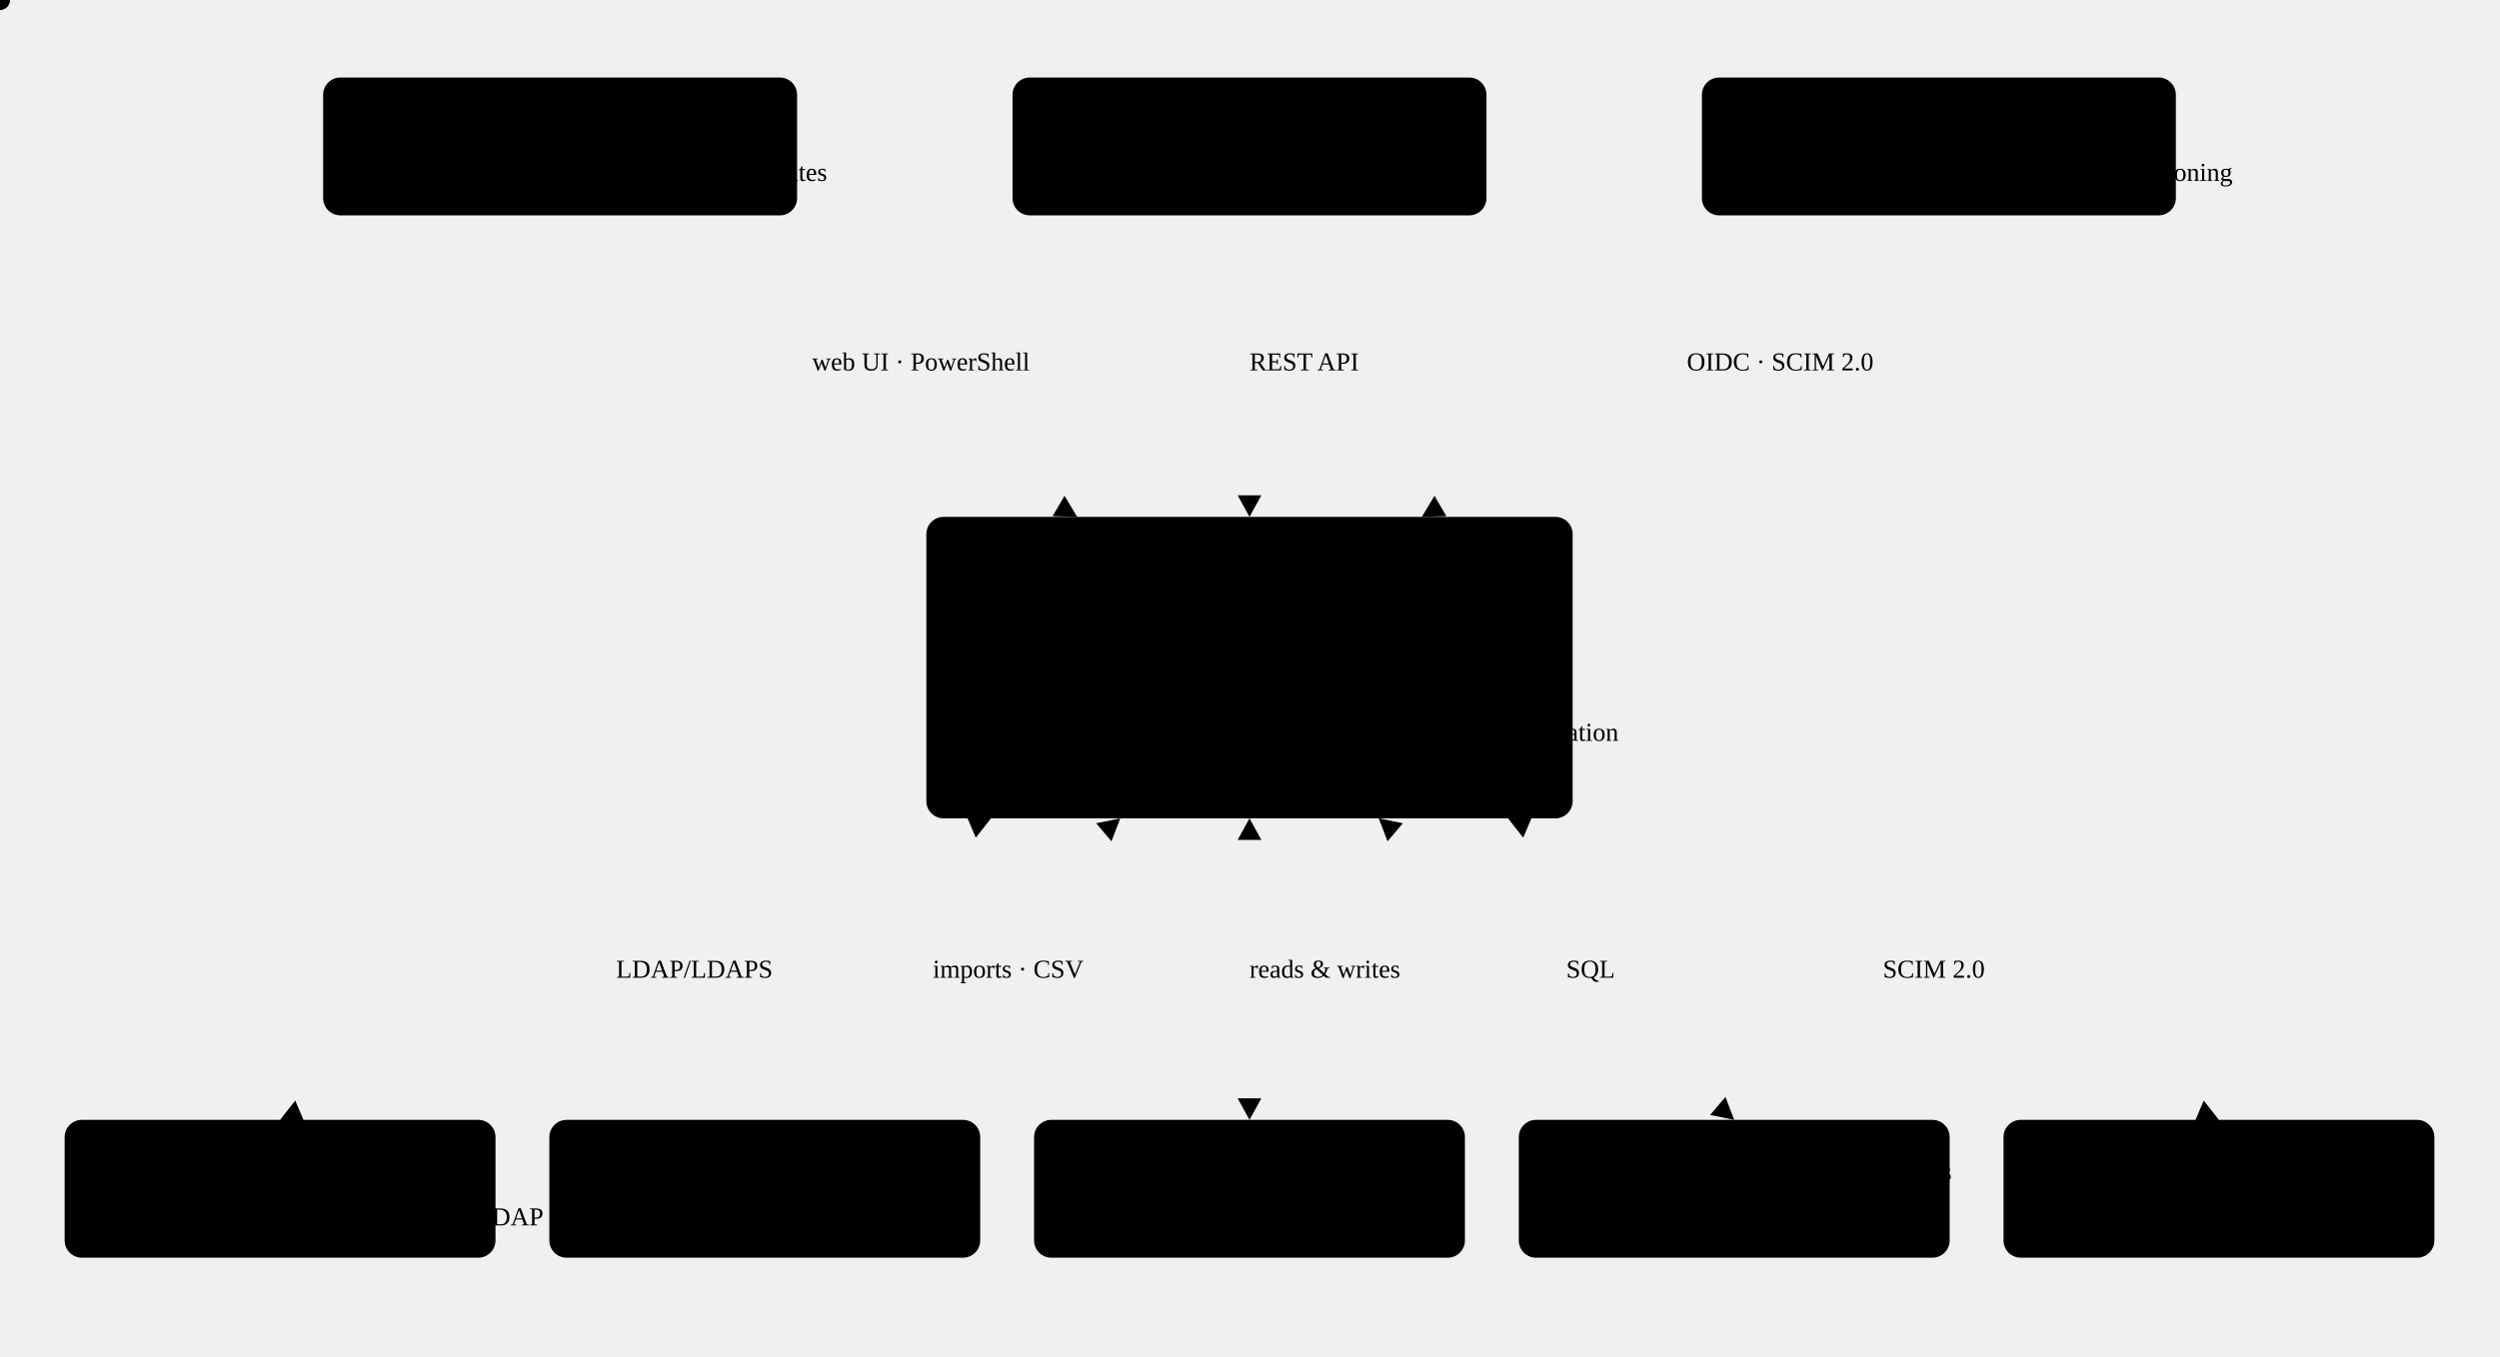
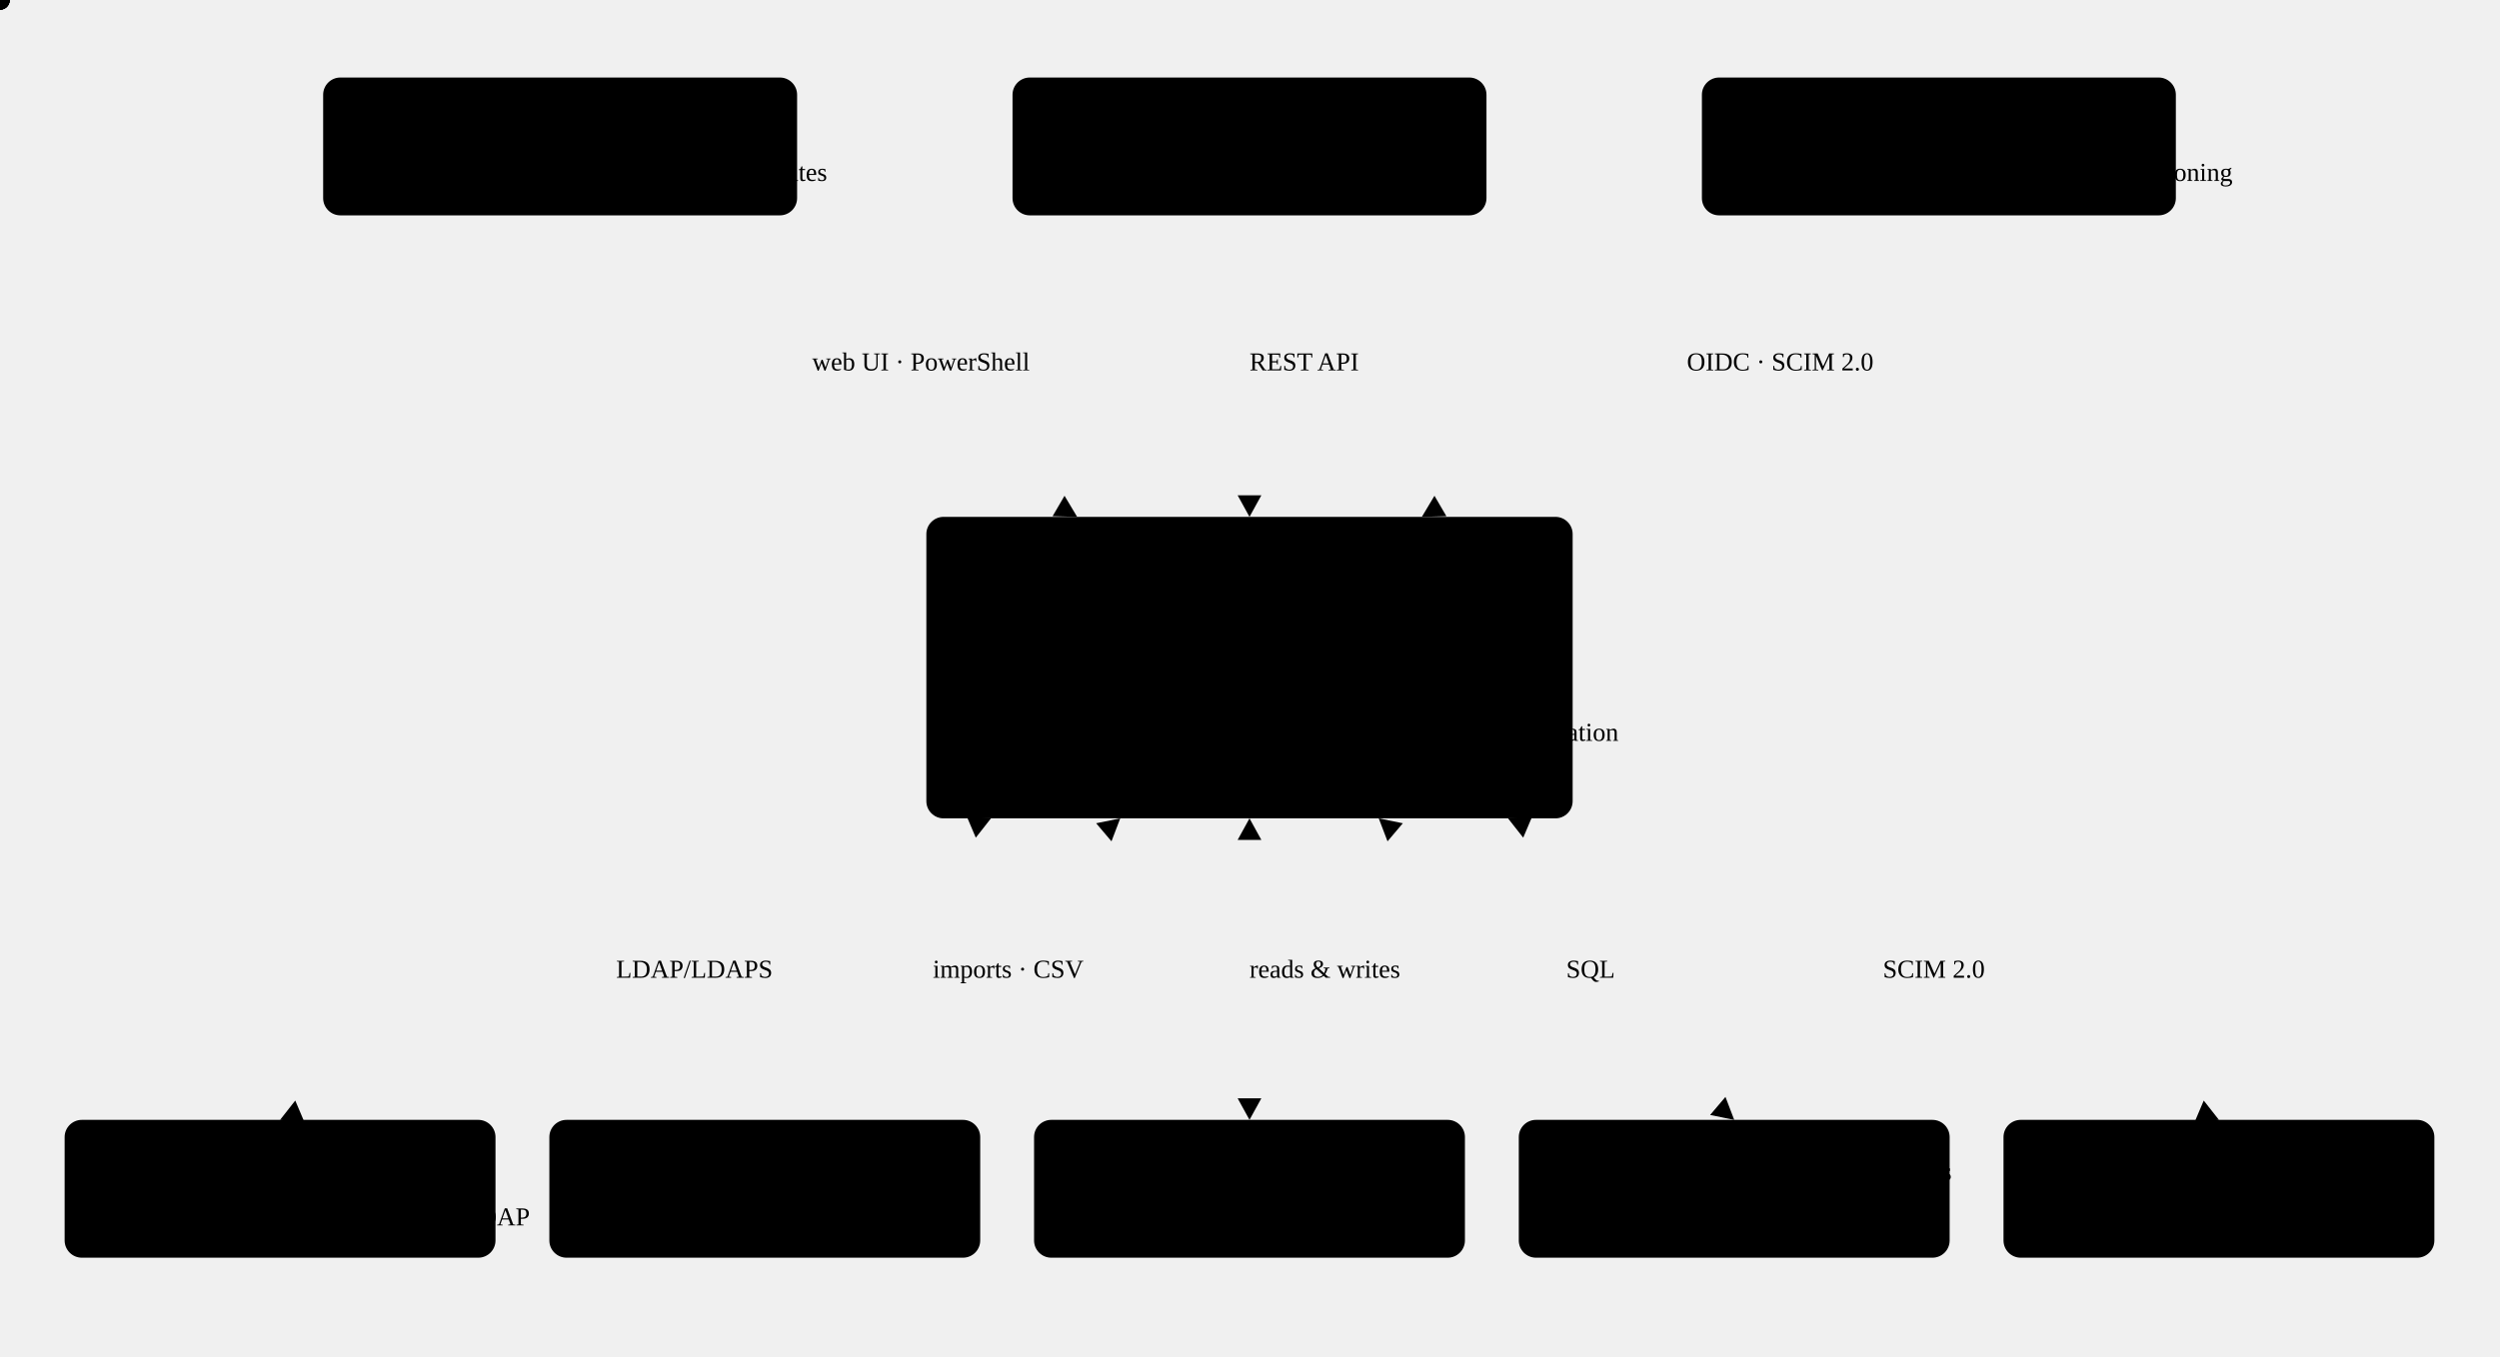
<svg xmlns="http://www.w3.org/2000/svg" class="jim-diagram" viewBox="0 0 1160 630" role="img" aria-labelledby="jimdg-sc-title jimdg-sc-desc">
  <defs>
    <mask id="jimdg-sc-labelcut" maskUnits="userSpaceOnUse" x="0" y="0" width="1160" height="630">
      <rect x="0" y="0" width="1160" height="630" fill="#ffffff" />
      <rect x="313.2" y="158" width="127.7" height="19" rx="3" fill="#000000" />
      <rect x="547.4" y="158" width="65.1" height="19" rx="3" fill="#000000" />
      <rect x="730.1" y="158" width="105.9" height="19" rx="3" fill="#000000" />
      <rect x="242.5" y="440" width="87.1" height="19" rx="3" fill="#000000" />
      <rect x="387.5" y="440" width="91.4" height="19" rx="3" fill="#000000" />
      <rect x="532.9" y="440" width="94.3" height="19" rx="3" fill="#000000" />
      <rect x="709.7" y="440" width="34.7" height="19" rx="3" fill="#000000" />
      <rect x="842" y="440" width="64.2" height="19" rx="3" fill="#000000" />
    </mask>
  </defs>
  <g id="jimdg-sc-people">
    <rect class="jimdg-stage" x="150" y="36" width="220" height="64" rx="8" />
    <circle class="jimdg-person-glyph" cx="170" cy="57" r="6" />
    <path class="jimdg-person-glyph" d="M159,79 a11,11 0 0 1 22,0 z" />
    <text class="jimdg-stage-label" x="278" y="63">Administrator</text>
    <text class="jimdg-system-sub" x="278" y="84">configures &amp; operates</text>
    <rect class="jimdg-stage" x="470" y="36" width="220" height="64" rx="8" />
    <text class="jimdg-glyph-code" x="492" y="64">&gt;_</text>
    <text class="jimdg-stage-label" x="594" y="63">Automation Client</text>
    <text class="jimdg-system-sub" x="594" y="84">CI/CD · API keys</text>
    <rect class="jimdg-system" x="790" y="36" width="220" height="64" rx="8" />
    <text class="jimdg-system-name" x="900" y="63">Identity Provider</text>
    <text class="jimdg-system-sub" x="900" y="84">sign-in · SCIM provisioning</text>
  </g>
  <g id="jimdg-sc-jim">
    <rect class="jimdg-core" x="430" y="240" width="300" height="140" rx="8" />
    <text class="jimdg-core-title" x="580" y="296">JIM</text>
    <text class="jimdg-core-sub" x="580" y="322">Junctional Identity Manager</text>
    <text class="jimdg-core-sub" x="580" y="344">self-hosted identity synchronisation</text>
  </g>
  <g id="jimdg-sc-systems">
    <rect class="jimdg-system" x="30" y="520" width="200" height="64" rx="8" />
    <text class="jimdg-system-name" x="130" y="548">Directory Services</text>
-     <text class="jimdg-system-sub" x="130" y="569">Active Directory · LDAP</text>
+     <text class="jimdg-system-sub" x="130" y="569">AD · Exchange · LDAP</text>
    <rect class="jimdg-system" x="255" y="520" width="200" height="64" rx="8" />
    <text class="jimdg-system-name" x="355" y="548">HR Systems</text>
    <text class="jimdg-system-sub" x="355" y="569">authoritative source</text>
    <rect class="jimdg-system" x="480" y="520" width="200" height="64" rx="8" />
    <text class="jimdg-system-name" x="580" y="548">File Systems</text>
    <text class="jimdg-system-sub" x="580" y="569">CSV &amp; flat files</text>
    <rect class="jimdg-system" x="705" y="520" width="200" height="64" rx="8" />
    <text class="jimdg-system-name" x="805" y="548">Enterprise Databases</text>
    <text class="jimdg-system-sub" x="805" y="569">SQL Server · Oracle</text>
    <rect class="jimdg-system" x="930" y="520" width="200" height="64" rx="8" />
    <text class="jimdg-system-name" x="1030" y="548">Cloud Applications</text>
    <text class="jimdg-system-sub" x="1030" y="569">SCIM 2.0</text>
  </g>
  <g mask="url(#jimdg-sc-labelcut)">
    <g id="jimdg-sc-edges">
      <line class="jimdg-spoke" x1="260" y1="100" x2="491.4" y2="235" />
      <polygon class="jimdg-arrow" points="0,0 -10,-5.5 -10,5.5" transform="translate(500,240) rotate(30.3)" />
      <line class="jimdg-spoke" x1="580" y1="100" x2="580" y2="230" />
      <polygon class="jimdg-arrow" points="0,0 -10,-5.5 -10,5.5" transform="translate(580,240) rotate(90)" />
      <line class="jimdg-spoke" x1="900" y1="100" x2="668.6" y2="235" />
      <polygon class="jimdg-arrow" points="0,0 -10,-5.5 -10,5.5" transform="translate(660,240) rotate(149.7)" />
      <line class="jimdg-spoke" x1="450.8" y1="383.9" x2="139.2" y2="516.1" />
      <polygon class="jimdg-arrow" points="0,0 -10,-5.5 -10,5.5" transform="translate(130,520) rotate(157)" />
      <polygon class="jimdg-arrow" points="0,0 -10,-5.5 -10,5.5" transform="translate(460,380) rotate(-23)" />
      <line class="jimdg-spoke" x1="355" y1="520" x2="512.4" y2="386.5" />
      <polygon class="jimdg-arrow" points="0,0 -10,-5.5 -10,5.5" transform="translate(520,380) rotate(-40.3)" />
      <line class="jimdg-spoke" x1="580" y1="390" x2="580" y2="510" />
      <polygon class="jimdg-arrow" points="0,0 -10,-5.5 -10,5.5" transform="translate(580,380) rotate(-90)" />
      <polygon class="jimdg-arrow" points="0,0 -10,-5.5 -10,5.5" transform="translate(580,520) rotate(90)" />
      <line class="jimdg-spoke" x1="647.6" y1="386.5" x2="797.4" y2="513.5" />
      <polygon class="jimdg-arrow" points="0,0 -10,-5.5 -10,5.5" transform="translate(805,520) rotate(40.3)" />
      <polygon class="jimdg-arrow" points="0,0 -10,-5.5 -10,5.5" transform="translate(640,380) rotate(220.3)" />
      <line class="jimdg-spoke" x1="709.2" y1="383.9" x2="1020.8" y2="516.1" />
      <polygon class="jimdg-arrow" points="0,0 -10,-5.5 -10,5.5" transform="translate(1030,520) rotate(23)" />
      <polygon class="jimdg-arrow" points="0,0 -10,-5.5 -10,5.5" transform="translate(700,380) rotate(203)" />
    </g>
    <g id="jimdg-sc-packets">
      <circle class="jimdg-packet" r="4.5">
        <animateMotion dur="3s" begin="-1.1s" repeatCount="indefinite" path="M900,100 L669,235" />
        <animate attributeName="opacity" values="0;1;1;0" keyTimes="0;0.15;0.85;1" dur="3s" begin="-1.1s" repeatCount="indefinite" />
      </circle>
      <circle class="jimdg-packet" r="4.5">
        <animateMotion dur="3s" begin="0s" repeatCount="indefinite" path="M355,520 L512,386" />
        <animate attributeName="opacity" values="0;1;1;0" keyTimes="0;0.15;0.85;1" dur="3s" begin="0s" repeatCount="indefinite" />
      </circle>
      <circle class="jimdg-packet" r="4.5">
        <animateMotion dur="3s" begin="-1.5s" repeatCount="indefinite" path="M450,384 L140,516" />
        <animate attributeName="opacity" values="0;1;1;0" keyTimes="0;0.15;0.85;1" dur="3s" begin="-1.5s" repeatCount="indefinite" />
      </circle>
      <circle class="jimdg-packet" r="4.5">
        <animateMotion dur="3s" begin="-0.75s" repeatCount="indefinite" path="M709,384 L1021,516" />
        <animate attributeName="opacity" values="0;1;1;0" keyTimes="0;0.15;0.85;1" dur="3s" begin="-0.75s" repeatCount="indefinite" />
      </circle>
      <circle class="jimdg-packet" r="4.5">
        <animateMotion dur="3s" begin="-2.25s" repeatCount="indefinite" path="M648,387 L797,513" />
        <animate attributeName="opacity" values="0;1;1;0" keyTimes="0;0.15;0.85;1" dur="3s" begin="-2.25s" repeatCount="indefinite" />
      </circle>
    </g>
  </g>
  <g id="jimdg-sc-labels">
    <text class="jimdg-spoke-label jimdg-anchor-middle" x="377" y="172">web UI · PowerShell</text>
    <text class="jimdg-spoke-label jimdg-anchor-middle" x="580" y="172">REST API</text>
    <text class="jimdg-spoke-label jimdg-anchor-middle" x="783" y="172">OIDC · SCIM 2.0</text>
    <text class="jimdg-spoke-label jimdg-anchor-middle" x="286" y="454">LDAP/LDAPS</text>
    <text class="jimdg-spoke-label jimdg-anchor-middle" x="433" y="454">imports · CSV</text>
    <text class="jimdg-spoke-label jimdg-anchor-middle" x="580" y="454">reads &amp; writes</text>
    <text class="jimdg-spoke-label jimdg-anchor-middle" x="727" y="454">SQL</text>
    <text class="jimdg-spoke-label jimdg-anchor-middle" x="874" y="454">SCIM 2.0</text>
  </g>
</svg>
